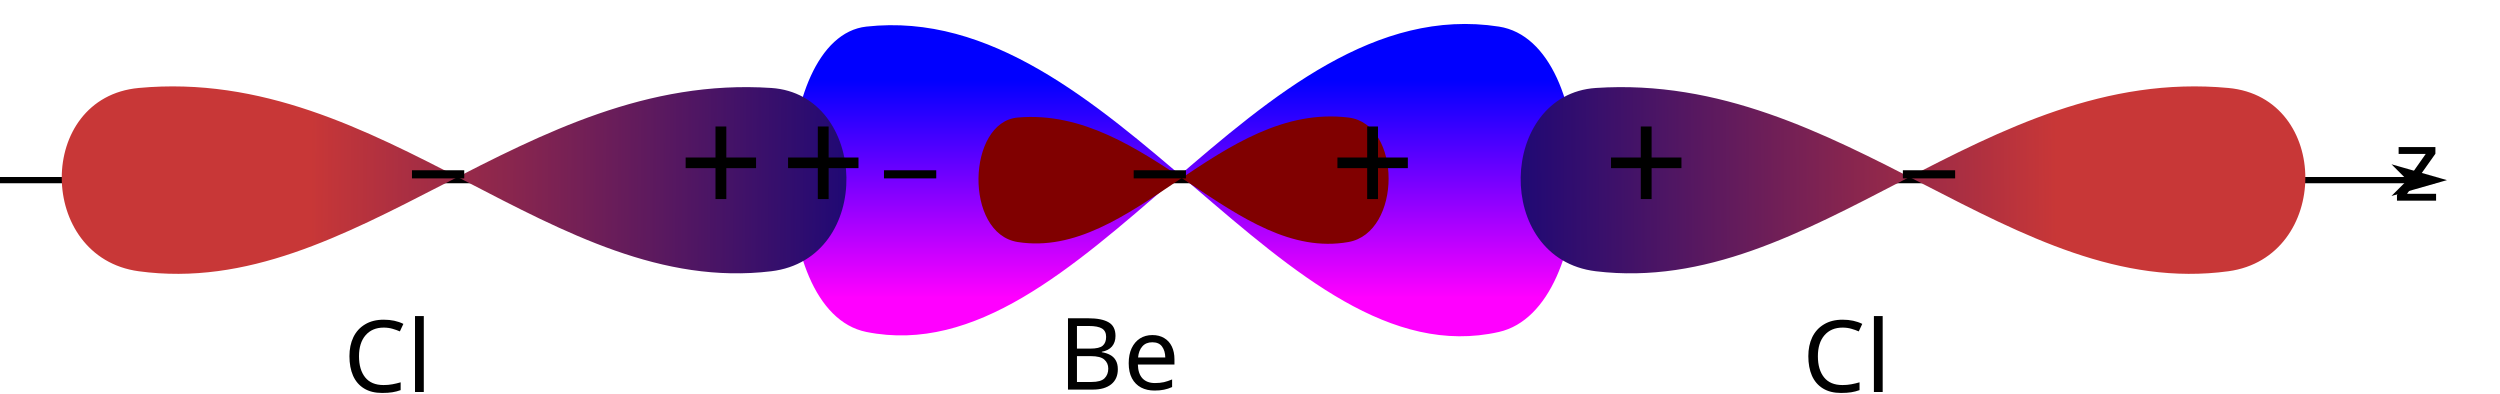
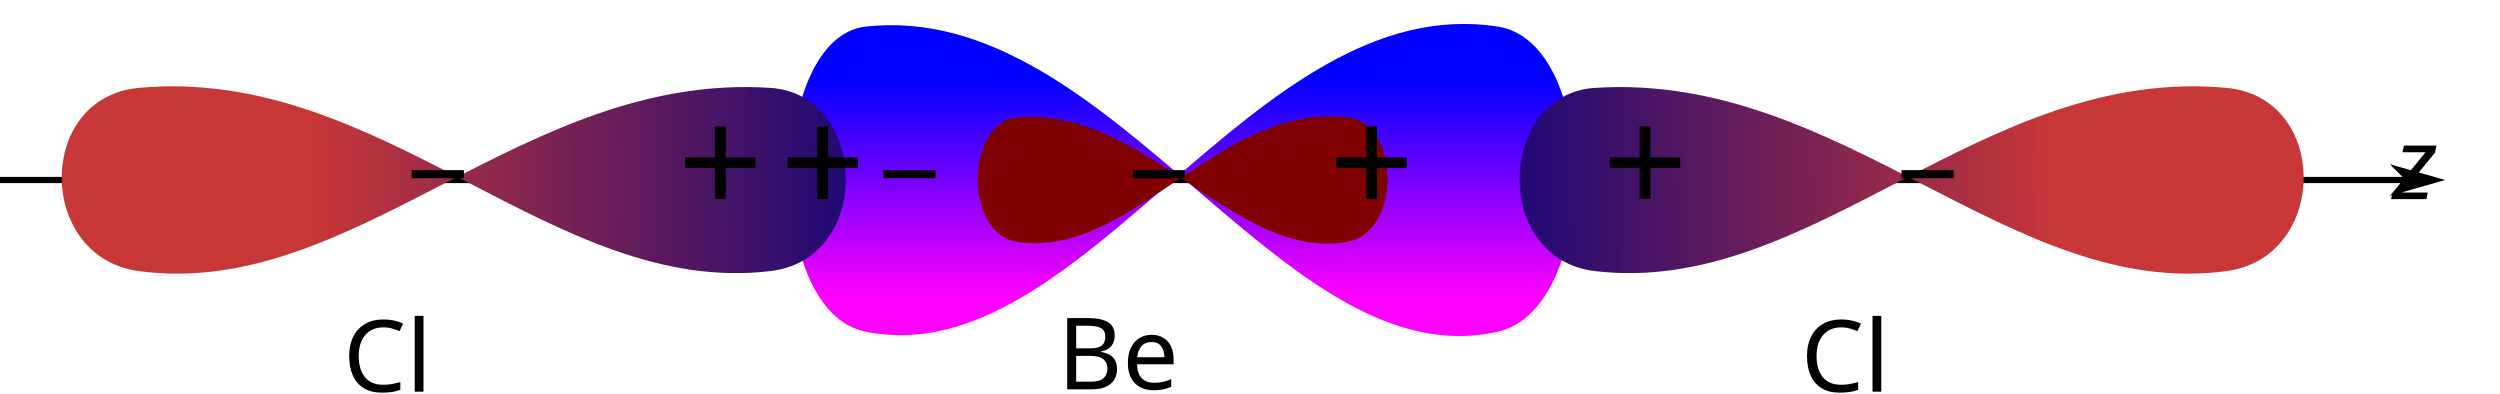
- <svg xmlns="http://www.w3.org/2000/svg" xmlns:xlink="http://www.w3.org/1999/xlink" width="400.468" height="63.028" viewBox="0 0 400.468 63.028" id="svg2" version="1.1">
+ <svg xmlns="http://www.w3.org/2000/svg" xmlns:xlink="http://www.w3.org/1999/xlink" width="400.762" height="63.028" viewBox="0 0 400.762 63.028" id="svg2" version="1.1">
  <defs id="defs4">
    <marker orient="auto" refY="0" refX="0" id="Arrow1Mstart" style="overflow:visible">
      <path id="path5301" d="M 0,0 5,-5 -12.5,0 5,5 Z" style="fill-rule:evenodd;stroke:#000000;stroke-width:1pt" transform="matrix(0.4,0,0,0.4,4,0)" />
    </marker>
    <linearGradient id="linearGradient4990">
      <stop id="stop4992" offset="0" style="stop-color:#000080;stop-opacity:1;" />
      <stop id="stop4994" offset="1" style="stop-color:#c83737;stop-opacity:1" />
    </linearGradient>
    <marker orient="auto" refY="0" refX="0" id="marker4851" style="overflow:visible">
      <path id="path4853" d="M 0,0 5,-5 -12.5,0 5,5 Z" style="fill:#000000;fill-opacity:1;fill-rule:evenodd;stroke:#000000;stroke-width:1pt;stroke-opacity:1" transform="matrix(-0.4,0,0,-0.4,-4,0)" />
    </marker>
    <marker orient="auto" refY="0" refX="0" id="marker4763" style="overflow:visible">
      <path id="path4765" d="M 0,0 5,-5 -12.5,0 5,5 Z" style="fill:#000000;fill-opacity:1;fill-rule:evenodd;stroke:#000000;stroke-width:1pt;stroke-opacity:1" transform="matrix(0.4,0,0,0.4,4,0)" />
    </marker>
    <linearGradient id="linearGradient4514">
      <stop style="stop-color:#0000ff;stop-opacity:1;" offset="0" id="stop4516" />
      <stop style="stop-color:#ff00ff;stop-opacity:1" offset="1" id="stop4518" />
    </linearGradient>
    <marker orient="auto" refY="0" refX="0" id="Arrow1Sstart" style="overflow:visible">
      <path id="path4346" d="M 0,0 5,-5 -12.5,0 5,5 Z" style="fill:#000000;fill-opacity:1;fill-rule:evenodd;stroke:#000000;stroke-width:1pt;stroke-opacity:1" transform="matrix(0.2,0,0,0.2,1.2,0)" />
    </marker>
    <marker orient="auto" refY="0" refX="0" id="Arrow1Send" style="overflow:visible">
      <path id="path4349" d="M 0,0 5,-5 -12.5,0 5,5 Z" style="fill:#000000;fill-opacity:1;fill-rule:evenodd;stroke:#000000;stroke-width:1pt;stroke-opacity:1" transform="matrix(-0.2,0,0,-0.2,-1.2,0)" />
    </marker>
    <linearGradient xlink:href="#linearGradient4514" id="linearGradient4520" x1="160.355" y1="1092.38" x2="160.355" y2="1127.38" gradientUnits="userSpaceOnUse" gradientTransform="translate(-1.95591)" />
    <linearGradient gradientTransform="matrix(1,0,0,0.7694034,84.43649,424.6797)" xlink:href="#linearGradient4990" id="linearGradient4255-9" x1="106.228" y1="888.054" x2="208.399" y2="887.38" gradientUnits="userSpaceOnUse" />
    <linearGradient xlink:href="#linearGradient4990" id="linearGradient5037" gradientUnits="userSpaceOnUse" gradientTransform="matrix(-1,0,0,0.7694034,221.5406,424.6797)" x1="106.228" y1="888.054" x2="208.399" y2="887.38" />
  </defs>
  <g id="layer1" transform="translate(36.60086,-1079.695)">
    <path style="fill:none;fill-rule:evenodd;stroke:#000000;stroke-width:1px;stroke-linecap:butt;stroke-linejoin:miter;stroke-opacity:1;marker-end:url(#marker4851)" d="M -36.601,1108.549 H 353.399" id="path5129" />
    <text xml:space="preserve" style="font-style:normal;font-weight:normal;line-height:0%;font-family:sans-serif;text-align:center;letter-spacing:0px;word-spacing:0px;text-anchor:middle;fill:#000000;fill-opacity:1;stroke:none;stroke-width:1px;stroke-linecap:butt;stroke-linejoin:miter;stroke-opacity:1" x="175.219" y="1079.695" id="text4834">
      <tspan id="tspan4836" x="178.735" y="1079.695" style="font-size:20px;line-height:1.25"> </tspan>
    </text>
    <path style="opacity:1;fill:url(#linearGradient4520);fill-opacity:1;fill-rule:evenodd;stroke:none;stroke-width:2;stroke-linecap:butt;stroke-linejoin:miter;stroke-miterlimit:4;stroke-dasharray:none;stroke-opacity:1" d="m 102.182,1083.955 c -15.584,1.729 -16.521,45.591 0,48.915 34.91,7.024 62.077,-54.998 101.324,-48.915 16.51,2.559 16.372,45.209 0,48.915 -34.585,7.829 -61.686,-53.314 -101.324,-48.915 z" id="path3344-6-5" />
    <path style="fill:#800000;fill-opacity:1;fill-rule:evenodd;stroke:none;stroke-width:2;stroke-linecap:butt;stroke-linejoin:miter;stroke-miterlimit:4;stroke-dasharray:none;stroke-opacity:1" d="m 126.434,1098.521 c -8.145,0.705 -8.635,18.589 0,19.945 18.246,2.864 32.445,-22.425 52.958,-19.945 8.629,1.043 8.557,18.434 0,19.945 -18.076,3.192 -32.241,-21.738 -52.958,-19.945 z" id="path3344-6-9" />
    <text xml:space="preserve" style="font-style:normal;font-weight:normal;font-size:24px;line-height:0%;font-family:sans-serif;text-align:center;letter-spacing:0px;word-spacing:0px;text-anchor:middle;fill:#000000;fill-opacity:1;stroke:none;stroke-width:1px;stroke-linecap:butt;stroke-linejoin:miter;stroke-opacity:1" x="119.181" y="1601.832" id="text4392" transform="scale(1.440381,0.6942608)">
      <tspan id="tspan4394" x="119.181" y="1601.832" style="font-style:normal;font-variant:normal;font-weight:normal;font-stretch:normal;font-size:24px;line-height:1.25;font-family:'EB Garamond';-inkscape-font-specification:'EB Garamond'">-</tspan>
    </text>
    <text xml:space="preserve" style="font-style:normal;font-weight:normal;font-size:24px;line-height:0%;font-family:sans-serif;text-align:center;letter-spacing:0px;word-spacing:0px;text-anchor:middle;fill:#000000;fill-opacity:1;stroke:none;stroke-width:1px;stroke-linecap:butt;stroke-linejoin:miter;stroke-opacity:1" x="91.411" y="1601.832" id="text4392-1" transform="scale(1.440381,0.6942608)">
      <tspan id="tspan4394-2" x="91.411" y="1601.832" style="font-style:normal;font-variant:normal;font-weight:normal;font-stretch:normal;font-size:24px;line-height:1.25;font-family:'EB Garamond';-inkscape-font-specification:'EB Garamond'">-</tspan>
    </text>
    <path id="path3344-6-0" d="m 219.031,1093.786 c -15.584,1.038 -16.521,27.365 0,29.361 34.91,4.216 62.077,-33.011 101.324,-29.361 16.51,1.536 16.372,27.136 0,29.361 -34.585,4.699 -61.686,-32.001 -101.324,-29.361 z" style="fill:url(#linearGradient4255-9);fill-opacity:1;fill-rule:evenodd;stroke:none;stroke-width:2;stroke-linecap:butt;stroke-linejoin:miter;stroke-miterlimit:4;stroke-dasharray:none;stroke-opacity:1" />
    <text id="text4996" y="1114.237" x="242.725" style="font-style:normal;font-weight:normal;font-size:24px;line-height:0%;font-family:sans-serif;text-align:center;letter-spacing:0px;word-spacing:0px;text-anchor:middle;fill:#000000;fill-opacity:1;stroke:none;stroke-width:1px;stroke-linecap:butt;stroke-linejoin:miter;stroke-opacity:1" xml:space="preserve">
      <tspan y="1114.237" x="242.725" id="tspan4998" style="font-style:normal;font-variant:normal;font-weight:normal;font-stretch:normal;font-size:24px;line-height:1.25;font-family:'EB Garamond';-inkscape-font-specification:'EB Garamond'">+</tspan>
    </text>
    <text transform="scale(1.440381,0.6942608)" id="text4392-6" y="1601.832" x="204.722" style="font-style:normal;font-weight:normal;font-size:24px;line-height:0%;font-family:sans-serif;text-align:center;letter-spacing:0px;word-spacing:0px;text-anchor:middle;fill:#000000;fill-opacity:1;stroke:none;stroke-width:1px;stroke-linecap:butt;stroke-linejoin:miter;stroke-opacity:1" xml:space="preserve">
      <tspan y="1601.832" x="204.722" id="tspan4394-26" style="font-style:normal;font-variant:normal;font-weight:normal;font-stretch:normal;font-size:24px;line-height:1.25;font-family:'EB Garamond';-inkscape-font-specification:'EB Garamond'">-</tspan>
    </text>
    <path style="fill:url(#linearGradient5037);fill-opacity:1;fill-rule:evenodd;stroke:none;stroke-width:2;stroke-linecap:butt;stroke-linejoin:miter;stroke-miterlimit:4;stroke-dasharray:none;stroke-opacity:1" d="m 86.946,1093.786 c 15.584,1.038 16.521,27.365 0,29.361 -34.91,4.216 -62.077,-33.011 -101.324,-29.361 -16.51,1.536 -16.372,27.136 0,29.361 34.585,4.699 61.686,-32.001 101.324,-29.361 z" id="path5027" />
    <text xml:space="preserve" style="font-style:normal;font-weight:normal;font-size:24px;line-height:0%;font-family:sans-serif;text-align:center;letter-spacing:0px;word-spacing:0px;text-anchor:middle;fill:#000000;fill-opacity:1;stroke:none;stroke-width:1px;stroke-linecap:butt;stroke-linejoin:miter;stroke-opacity:1" x="-63.252" y="1114.237" id="text5029" transform="scale(-1,1)">
      <tspan id="tspan5031" x="-63.252" y="1114.237" style="font-style:normal;font-variant:normal;font-weight:normal;font-stretch:normal;font-size:24px;line-height:1.25;font-family:'EB Garamond';-inkscape-font-specification:'EB Garamond'">+</tspan>
    </text>
    <text xml:space="preserve" style="font-style:normal;font-weight:normal;font-size:24px;line-height:0%;font-family:sans-serif;text-align:center;letter-spacing:0px;word-spacing:0px;text-anchor:middle;fill:#000000;fill-opacity:1;stroke:none;stroke-width:1px;stroke-linecap:butt;stroke-linejoin:miter;stroke-opacity:1" x="-7.706" y="1601.832" id="text5033" transform="scale(-1.440381,0.6942608)">
      <tspan id="tspan5035" x="-7.706" y="1601.832" style="font-style:normal;font-variant:normal;font-weight:normal;font-stretch:normal;font-size:24px;line-height:1.25;font-family:'EB Garamond';-inkscape-font-specification:'EB Garamond'">-</tspan>
    </text>
    <text xml:space="preserve" style="font-style:normal;font-weight:normal;font-size:24px;line-height:0%;font-family:sans-serif;text-align:center;letter-spacing:0px;word-spacing:0px;text-anchor:middle;fill:#000000;fill-opacity:1;stroke:none;stroke-width:1px;stroke-linecap:butt;stroke-linejoin:miter;stroke-opacity:1" x="198.899" y="1114.237" id="text5121">
      <tspan id="tspan5123" x="198.899" y="1114.237" style="font-style:normal;font-variant:normal;font-weight:normal;font-stretch:normal;font-size:24px;line-height:1.25;font-family:'EB Garamond';-inkscape-font-specification:'EB Garamond'">+</tspan>
    </text>
    <text xml:space="preserve" style="font-style:normal;font-weight:normal;font-size:24px;line-height:0%;font-family:sans-serif;text-align:center;letter-spacing:0px;word-spacing:0px;text-anchor:middle;fill:#000000;fill-opacity:1;stroke:none;stroke-width:1px;stroke-linecap:butt;stroke-linejoin:miter;stroke-opacity:1" x="110.899" y="1114.237" id="text5125">
      <tspan id="tspan5127" x="110.899" y="1114.237" style="font-style:normal;font-variant:normal;font-weight:normal;font-stretch:normal;font-size:24px;line-height:1.25;font-family:'EB Garamond';-inkscape-font-specification:'EB Garamond'">+</tspan>
    </text>
-     <text xml:space="preserve" style="font-style:normal;font-weight:normal;font-size:16px;line-height:0%;font-family:sans-serif;text-align:center;letter-spacing:0px;word-spacing:0px;text-anchor:middle;fill:#000000;fill-opacity:1;stroke:none;stroke-width:1px;stroke-linecap:butt;stroke-linejoin:miter;stroke-opacity:1" x="360.899" y="1111.837" id="text5161">
-       <tspan id="tspan5163" x="360.899" y="1111.837" style="font-style:normal;font-variant:normal;font-weight:normal;font-stretch:normal;font-size:16px;line-height:1.25;font-family:'EB Garamond';-inkscape-font-specification:'EB Garamond'">z</tspan>
+     <text xml:space="preserve" style="font-style:normal;font-weight:normal;font-size:16px;line-height:0%;font-family:sans-serif;text-align:center;letter-spacing:0px;word-spacing:0px;text-anchor:middle;fill:#000000;fill-opacity:1;stroke:none;stroke-width:1px;stroke-linecap:butt;stroke-linejoin:miter;stroke-opacity:1" x="360.899" y="1111.621" id="text5161">
+       <tspan id="tspan5163" x="360.899" y="1111.621" style="font-style:italic;font-variant:normal;font-weight:normal;font-stretch:normal;font-size:16px;line-height:1.25;font-family:'EB Garamond';-inkscape-font-specification:'EB Garamond Italic'">z</tspan>
    </text>
    <text xml:space="preserve" style="font-style:normal;font-weight:normal;font-size:16px;line-height:0%;font-family:sans-serif;text-align:center;letter-spacing:0px;word-spacing:0px;text-anchor:middle;fill:#000000;fill-opacity:1;stroke:none;stroke-width:1px;stroke-linecap:butt;stroke-linejoin:miter;stroke-opacity:1" x="35.925" y="1142.483" id="text5171">
      <tspan id="tspan5173" x="35.925" y="1142.483" style="font-style:normal;font-variant:normal;font-weight:normal;font-stretch:normal;font-size:16px;line-height:1.25;font-family:'EB Garamond';-inkscape-font-specification:'EB Garamond'">Cl</tspan>
    </text>
    <text xml:space="preserve" style="font-style:normal;font-weight:normal;font-size:16px;line-height:0%;font-family:sans-serif;text-align:center;letter-spacing:0px;word-spacing:0px;text-anchor:middle;fill:#000000;fill-opacity:1;stroke:none;stroke-width:1px;stroke-linecap:butt;stroke-linejoin:miter;stroke-opacity:1" x="269.624" y="1142.483" id="text5179">
      <tspan id="tspan5181" x="269.624" y="1142.483" style="font-style:normal;font-variant:normal;font-weight:normal;font-stretch:normal;font-size:16px;line-height:1.25;font-family:'EB Garamond';-inkscape-font-specification:'EB Garamond'">Cl</tspan>
    </text>
    <text xml:space="preserve" style="font-style:normal;font-weight:normal;font-size:16px;line-height:0%;font-family:sans-serif;text-align:center;letter-spacing:0px;word-spacing:0px;text-anchor:middle;fill:#000000;fill-opacity:1;stroke:none;stroke-width:1px;stroke-linecap:butt;stroke-linejoin:miter;stroke-opacity:1" x="153.042" y="1142.099" id="text5187">
      <tspan id="tspan5189" x="153.042" y="1142.099" style="font-style:normal;font-variant:normal;font-weight:normal;font-stretch:normal;font-size:16px;line-height:1.25;font-family:'EB Garamond';-inkscape-font-specification:'EB Garamond'">Be</tspan>
    </text>
  </g>
</svg>
